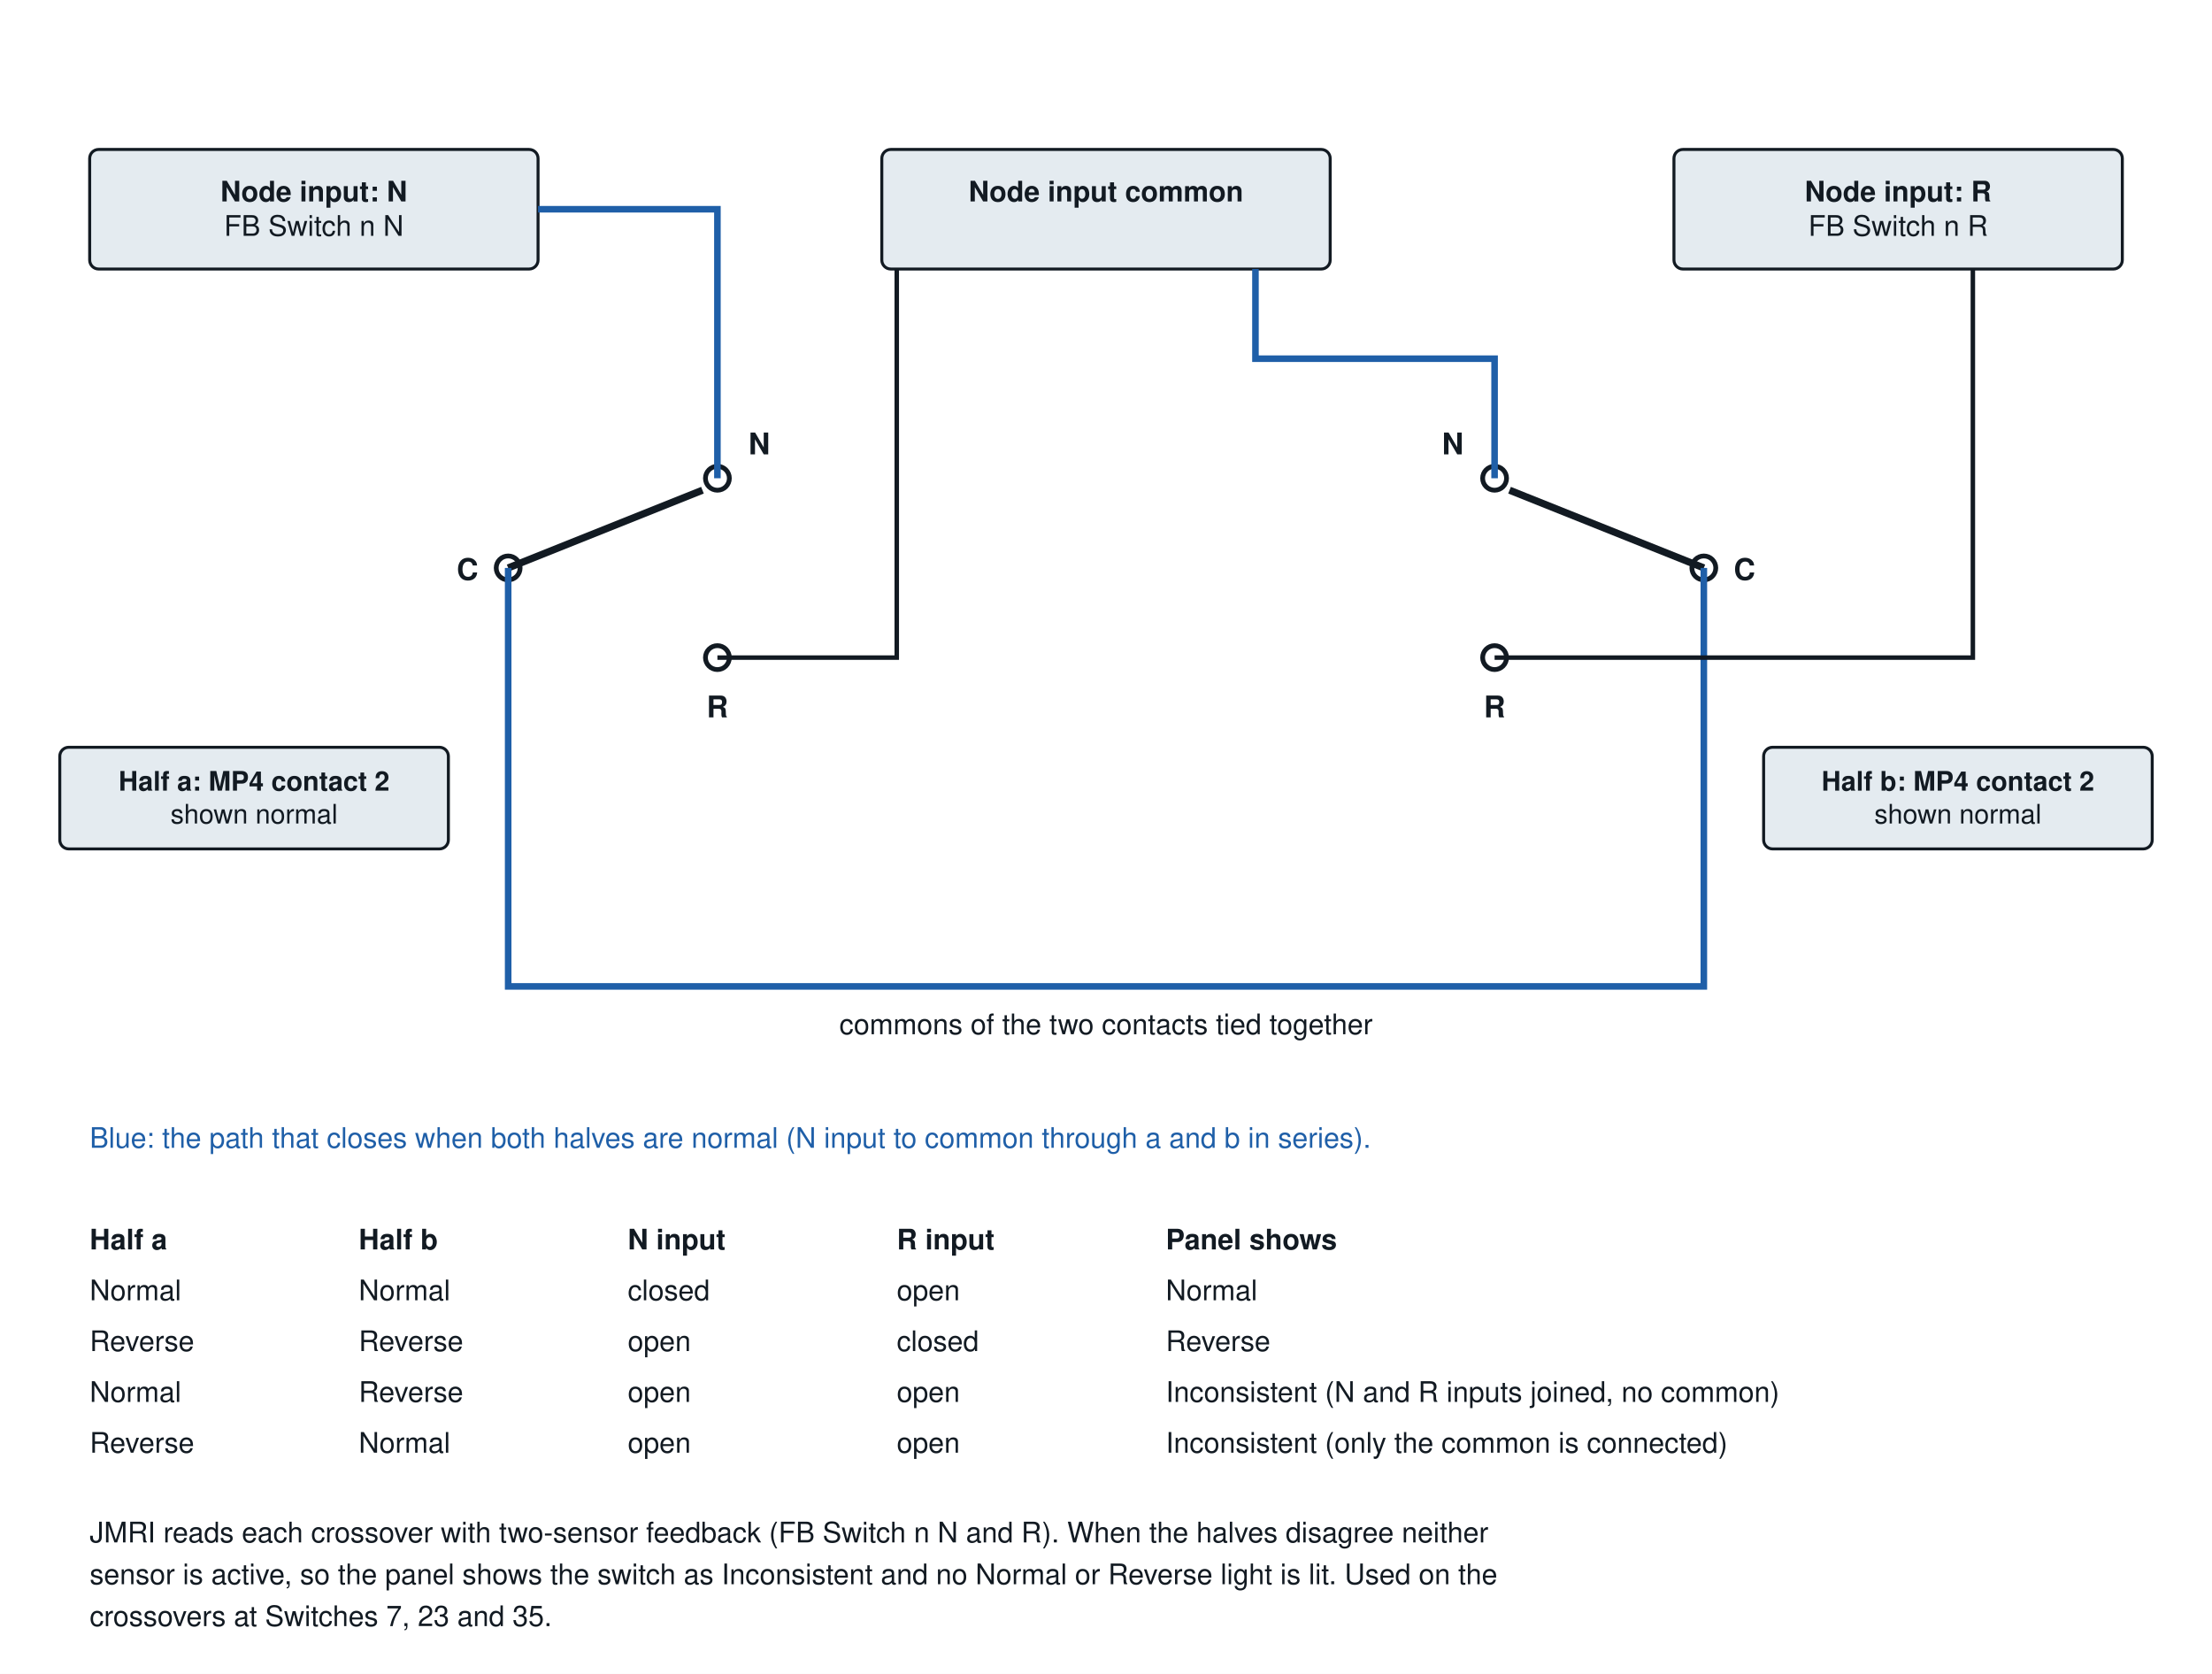
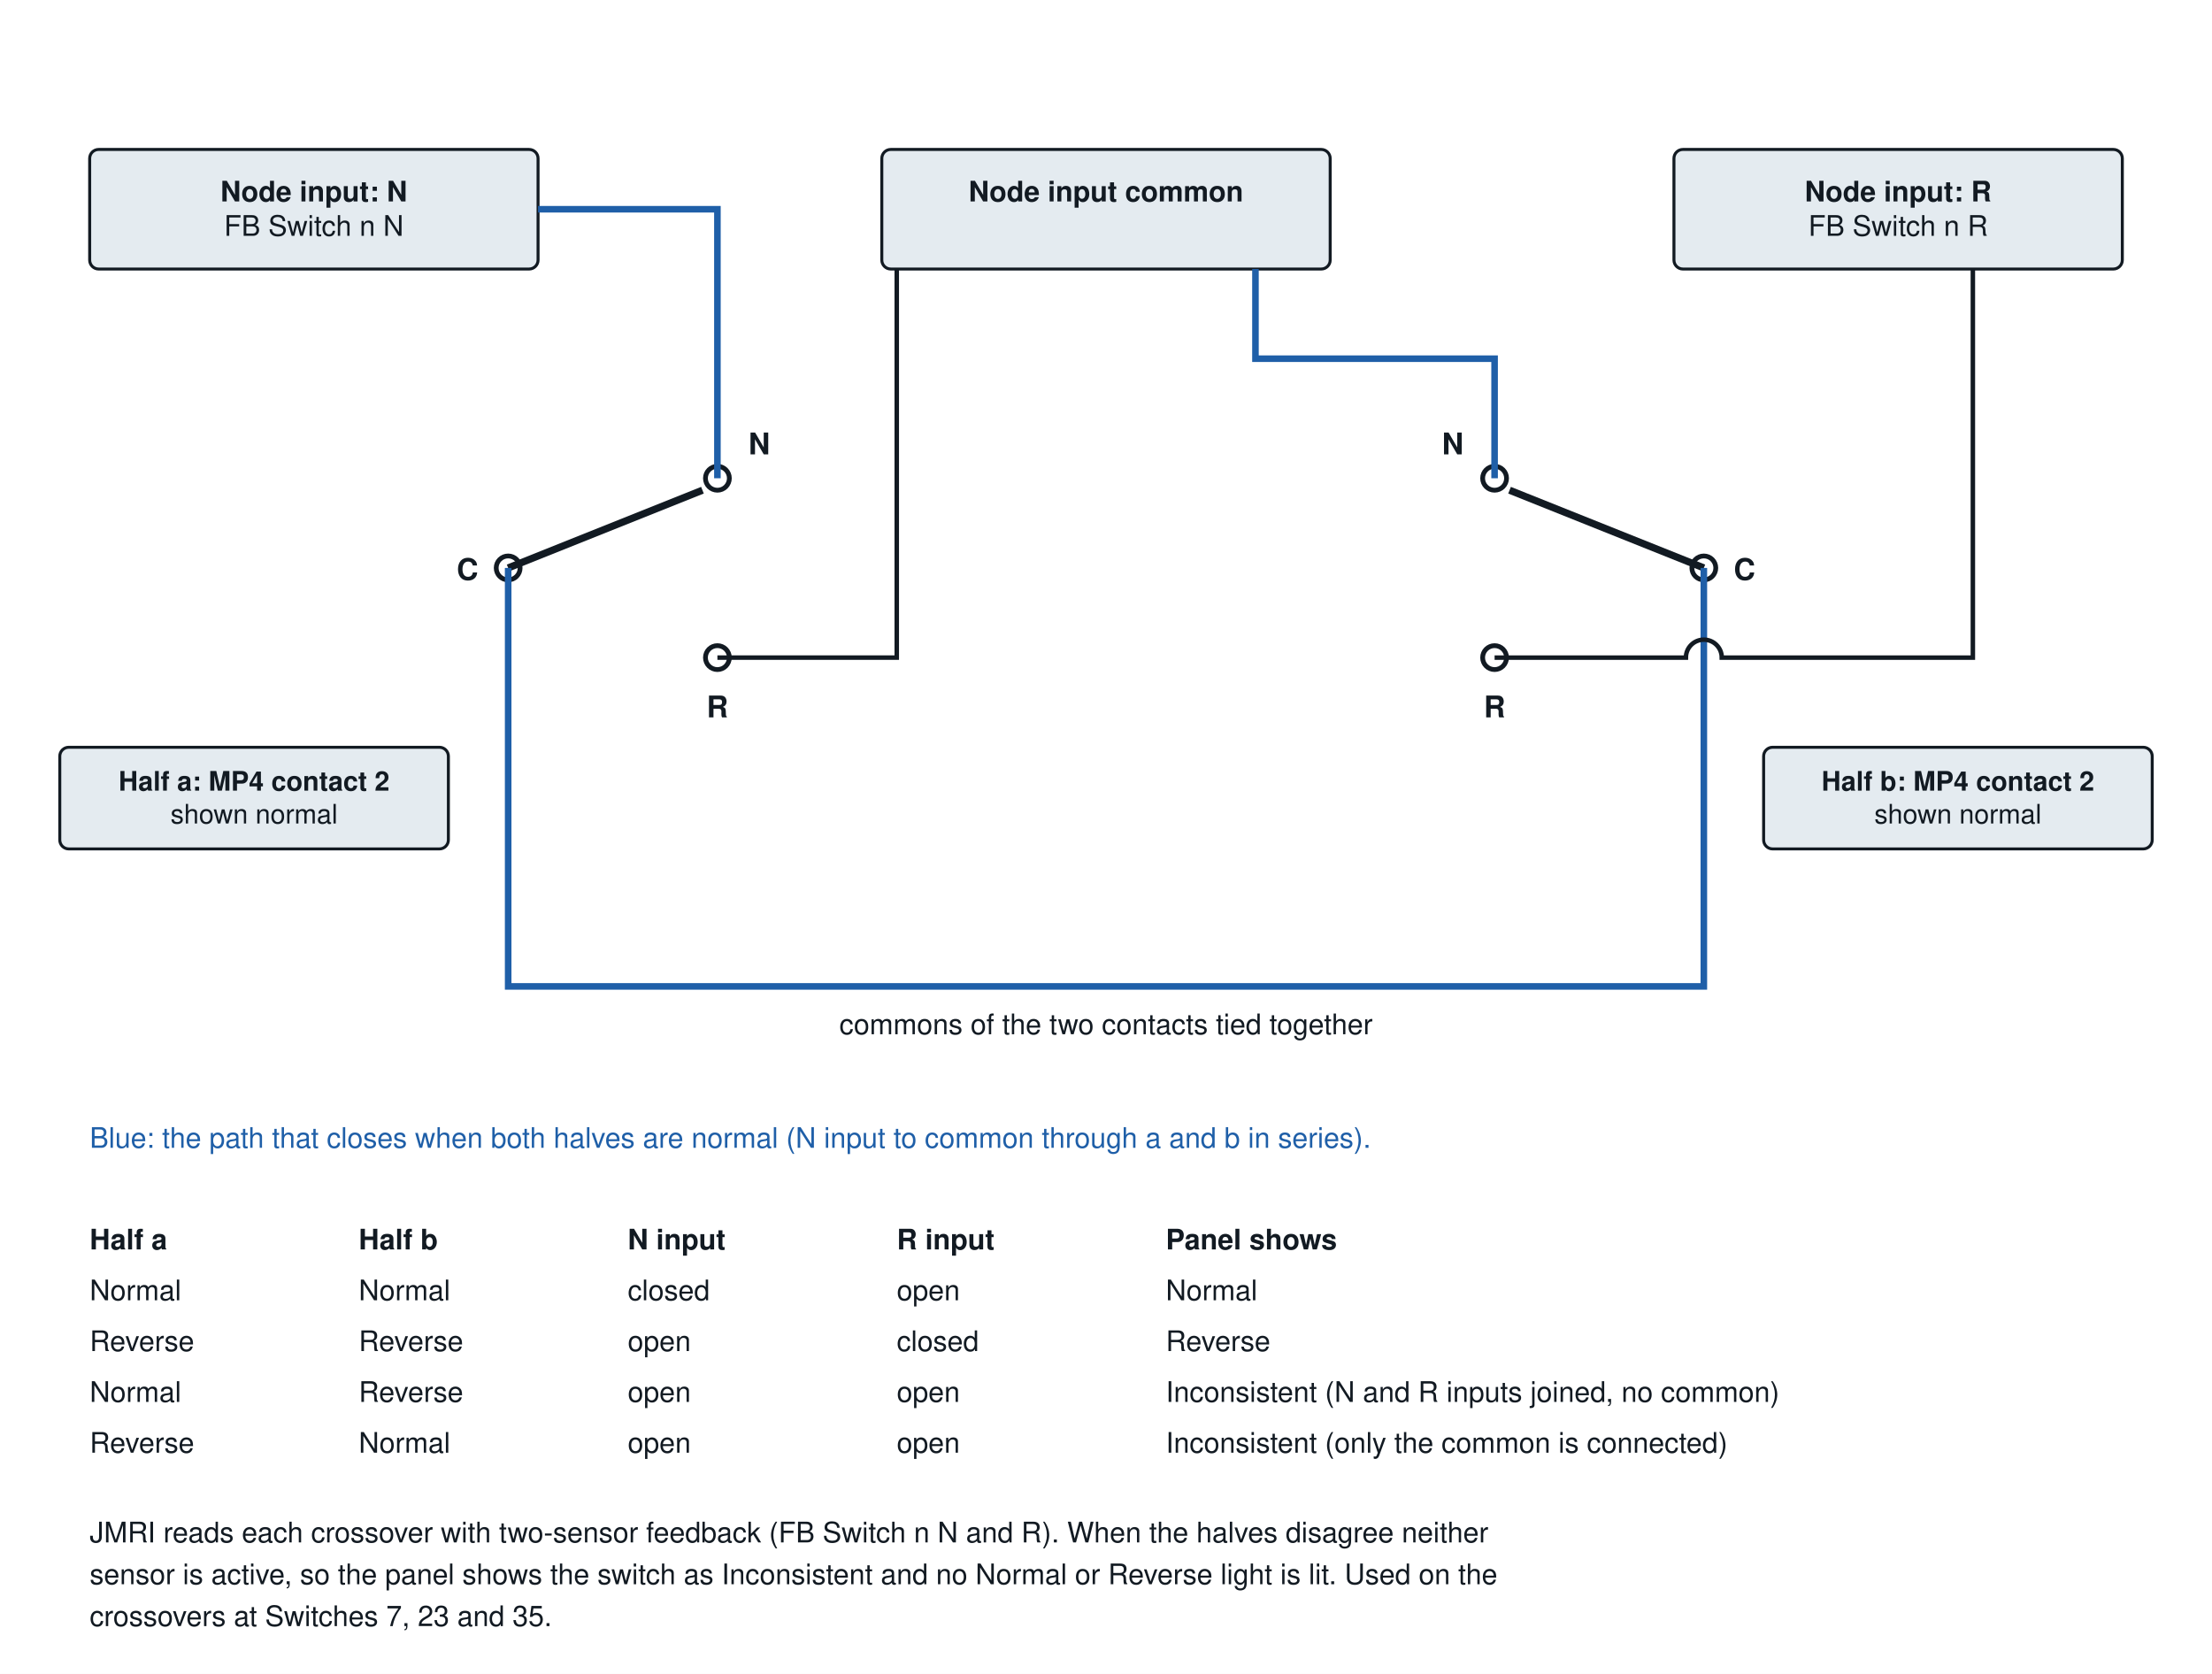
<svg xmlns="http://www.w3.org/2000/svg" viewBox="0 0 740 560" width="740" height="560" role="img" aria-labelledby="t d" font-family="'Helvetica Neue',Helvetica,Arial,sans-serif">
  <rect width="740" height="560" fill="#fff" />
  <circle cx="170" cy="190" r="4" fill="#fff" stroke="#121a22" stroke-width="1.6" />
  <circle cx="240" cy="160" r="4" fill="#fff" stroke="#121a22" stroke-width="1.6" />
  <circle cx="240" cy="220" r="4" fill="#fff" stroke="#121a22" stroke-width="1.6" />
  <path d="M170,190 L235,164" fill="none" stroke="#121a22" stroke-width="2.4" />
  <text x="160" y="194" font-size="10" fill="#121a22" text-anchor="end" font-weight="bold">C</text>
  <text x="254" y="152" font-size="10" fill="#121a22" text-anchor="middle" font-weight="bold">N</text>
  <text x="240" y="240" font-size="10" fill="#121a22" text-anchor="middle" font-weight="bold">R</text>
  <circle cx="570" cy="190" r="4" fill="#fff" stroke="#121a22" stroke-width="1.6" />
  <circle cx="500" cy="160" r="4" fill="#fff" stroke="#121a22" stroke-width="1.6" />
  <circle cx="500" cy="220" r="4" fill="#fff" stroke="#121a22" stroke-width="1.6" />
  <path d="M570,190 L505,164" fill="none" stroke="#121a22" stroke-width="2.4" />
  <text x="580" y="194" font-size="10" fill="#121a22" text-anchor="start" font-weight="bold">C</text>
  <text x="486" y="152" font-size="10" fill="#121a22" text-anchor="middle" font-weight="bold">N</text>
  <text x="500" y="240" font-size="10" fill="#121a22" text-anchor="middle" font-weight="bold">R</text>
  <rect x="20" y="250" width="130" height="34" rx="3" fill="#e4ebf0" stroke="#121a22" />
  <text x="85.0" y="264.5" font-size="9" text-anchor="middle" font-weight="bold" fill="#121a22">Half a: MP4 contact 2</text>
  <text x="85.0" y="275.5" font-size="9" text-anchor="middle" fill="#121a22">shown normal</text>
  <rect x="590" y="250" width="130" height="34" rx="3" fill="#e4ebf0" stroke="#121a22" />
  <text x="655.0" y="264.5" font-size="9" text-anchor="middle" font-weight="bold" fill="#121a22">Half b: MP4 contact 2</text>
  <text x="655.0" y="275.5" font-size="9" text-anchor="middle" fill="#121a22">shown normal</text>
  <rect x="30" y="50" width="150" height="40" rx="3" fill="#e4ebf0" stroke="#121a22" />
  <text x="105.0" y="67.4" font-size="9.5" text-anchor="middle" font-weight="bold" fill="#121a22">Node input: N</text>
  <text x="105.0" y="78.9" font-size="9.5" text-anchor="middle" fill="#121a22">FB Switch n N</text>
  <rect x="560" y="50" width="150" height="40" rx="3" fill="#e4ebf0" stroke="#121a22" />
  <text x="635.0" y="67.4" font-size="9.5" text-anchor="middle" font-weight="bold" fill="#121a22">Node input: R</text>
  <text x="635.0" y="78.9" font-size="9.5" text-anchor="middle" fill="#121a22">FB Switch n R</text>
  <rect x="295" y="50" width="150" height="40" rx="3" fill="#e4ebf0" stroke="#121a22" />
  <text x="370.0" y="67.4" font-size="9.5" text-anchor="middle" font-weight="bold" fill="#121a22">Node input common</text>
  <text x="370.0" y="78.9" font-size="9.5" text-anchor="middle" fill="#121a22" />
  <path d="M240,160 L240,70 L180,70" fill="none" stroke="#1f5fa8" stroke-width="2.2" />
  <path d="M170,190 L170,330 L570,330 L570,190" fill="none" stroke="#1f5fa8" stroke-width="2.2" />
  <path d="M500,160 L500,120 L420,120 L420,90" fill="none" stroke="#1f5fa8" stroke-width="2.2" />
  <path d="M240,220 L300,220 L300,90" fill="none" stroke="#121a22" stroke-width="1.5" />
-   <path d="M500,220 L660,220 L660,90" fill="none" stroke="#121a22" stroke-width="1.5" />
+   <path d="M500,220 L564,220 A6,6 0 0 1 576,220 L660,220 L660,90" fill="none" stroke="#121a22" stroke-width="1.5" />
  <text x="370" y="346" font-size="9.5" fill="#121a22" text-anchor="middle" font-weight="normal">commons of the two contacts tied together</text>
  <text x="30" y="384" font-size="9.5" fill="#1f5fa8" text-anchor="start" font-weight="normal">Blue: the path that closes when both halves are normal (N input to common through a and b in series).</text>
  <text x="30" y="418" font-size="9.5" fill="#121a22" text-anchor="start" font-weight="bold">Half a</text>
  <text x="120" y="418" font-size="9.5" fill="#121a22" text-anchor="start" font-weight="bold">Half b</text>
  <text x="210" y="418" font-size="9.5" fill="#121a22" text-anchor="start" font-weight="bold">N input</text>
  <text x="300" y="418" font-size="9.5" fill="#121a22" text-anchor="start" font-weight="bold">R input</text>
  <text x="390" y="418" font-size="9.5" fill="#121a22" text-anchor="start" font-weight="bold">Panel shows</text>
  <text x="30" y="435" font-size="9.5" fill="#121a22" text-anchor="start" font-weight="normal">Normal</text>
  <text x="120" y="435" font-size="9.5" fill="#121a22" text-anchor="start" font-weight="normal">Normal</text>
  <text x="210" y="435" font-size="9.5" fill="#121a22" text-anchor="start" font-weight="normal">closed</text>
  <text x="300" y="435" font-size="9.5" fill="#121a22" text-anchor="start" font-weight="normal">open</text>
  <text x="390" y="435" font-size="9.5" fill="#121a22" text-anchor="start" font-weight="normal">Normal</text>
  <text x="30" y="452" font-size="9.5" fill="#121a22" text-anchor="start" font-weight="normal">Reverse</text>
  <text x="120" y="452" font-size="9.5" fill="#121a22" text-anchor="start" font-weight="normal">Reverse</text>
  <text x="210" y="452" font-size="9.5" fill="#121a22" text-anchor="start" font-weight="normal">open</text>
  <text x="300" y="452" font-size="9.5" fill="#121a22" text-anchor="start" font-weight="normal">closed</text>
  <text x="390" y="452" font-size="9.5" fill="#121a22" text-anchor="start" font-weight="normal">Reverse</text>
  <text x="30" y="469" font-size="9.5" fill="#121a22" text-anchor="start" font-weight="normal">Normal</text>
  <text x="120" y="469" font-size="9.5" fill="#121a22" text-anchor="start" font-weight="normal">Reverse</text>
  <text x="210" y="469" font-size="9.5" fill="#121a22" text-anchor="start" font-weight="normal">open</text>
  <text x="300" y="469" font-size="9.5" fill="#121a22" text-anchor="start" font-weight="normal">open</text>
  <text x="390" y="469" font-size="9.5" fill="#121a22" text-anchor="start" font-weight="normal">Inconsistent (N and R inputs joined, no common)</text>
  <text x="30" y="486" font-size="9.5" fill="#121a22" text-anchor="start" font-weight="normal">Reverse</text>
  <text x="120" y="486" font-size="9.5" fill="#121a22" text-anchor="start" font-weight="normal">Normal</text>
  <text x="210" y="486" font-size="9.5" fill="#121a22" text-anchor="start" font-weight="normal">open</text>
  <text x="300" y="486" font-size="9.5" fill="#121a22" text-anchor="start" font-weight="normal">open</text>
  <text x="390" y="486" font-size="9.5" fill="#121a22" text-anchor="start" font-weight="normal">Inconsistent (only the common is connected)</text>
  <text x="30" y="516" font-size="9.5" fill="#121a22" text-anchor="start" font-weight="normal">JMRI reads each crossover with two-sensor feedback (FB Switch n N and R). When the halves disagree neither</text>
  <text x="30" y="530" font-size="9.5" fill="#121a22" text-anchor="start" font-weight="normal">sensor is active, so the panel shows the switch as Inconsistent and no Normal or Reverse light is lit. Used on the</text>
  <text x="30" y="544" font-size="9.5" fill="#121a22" text-anchor="start" font-weight="normal">crossovers at Switches 7, 23 and 35.</text>
</svg>
